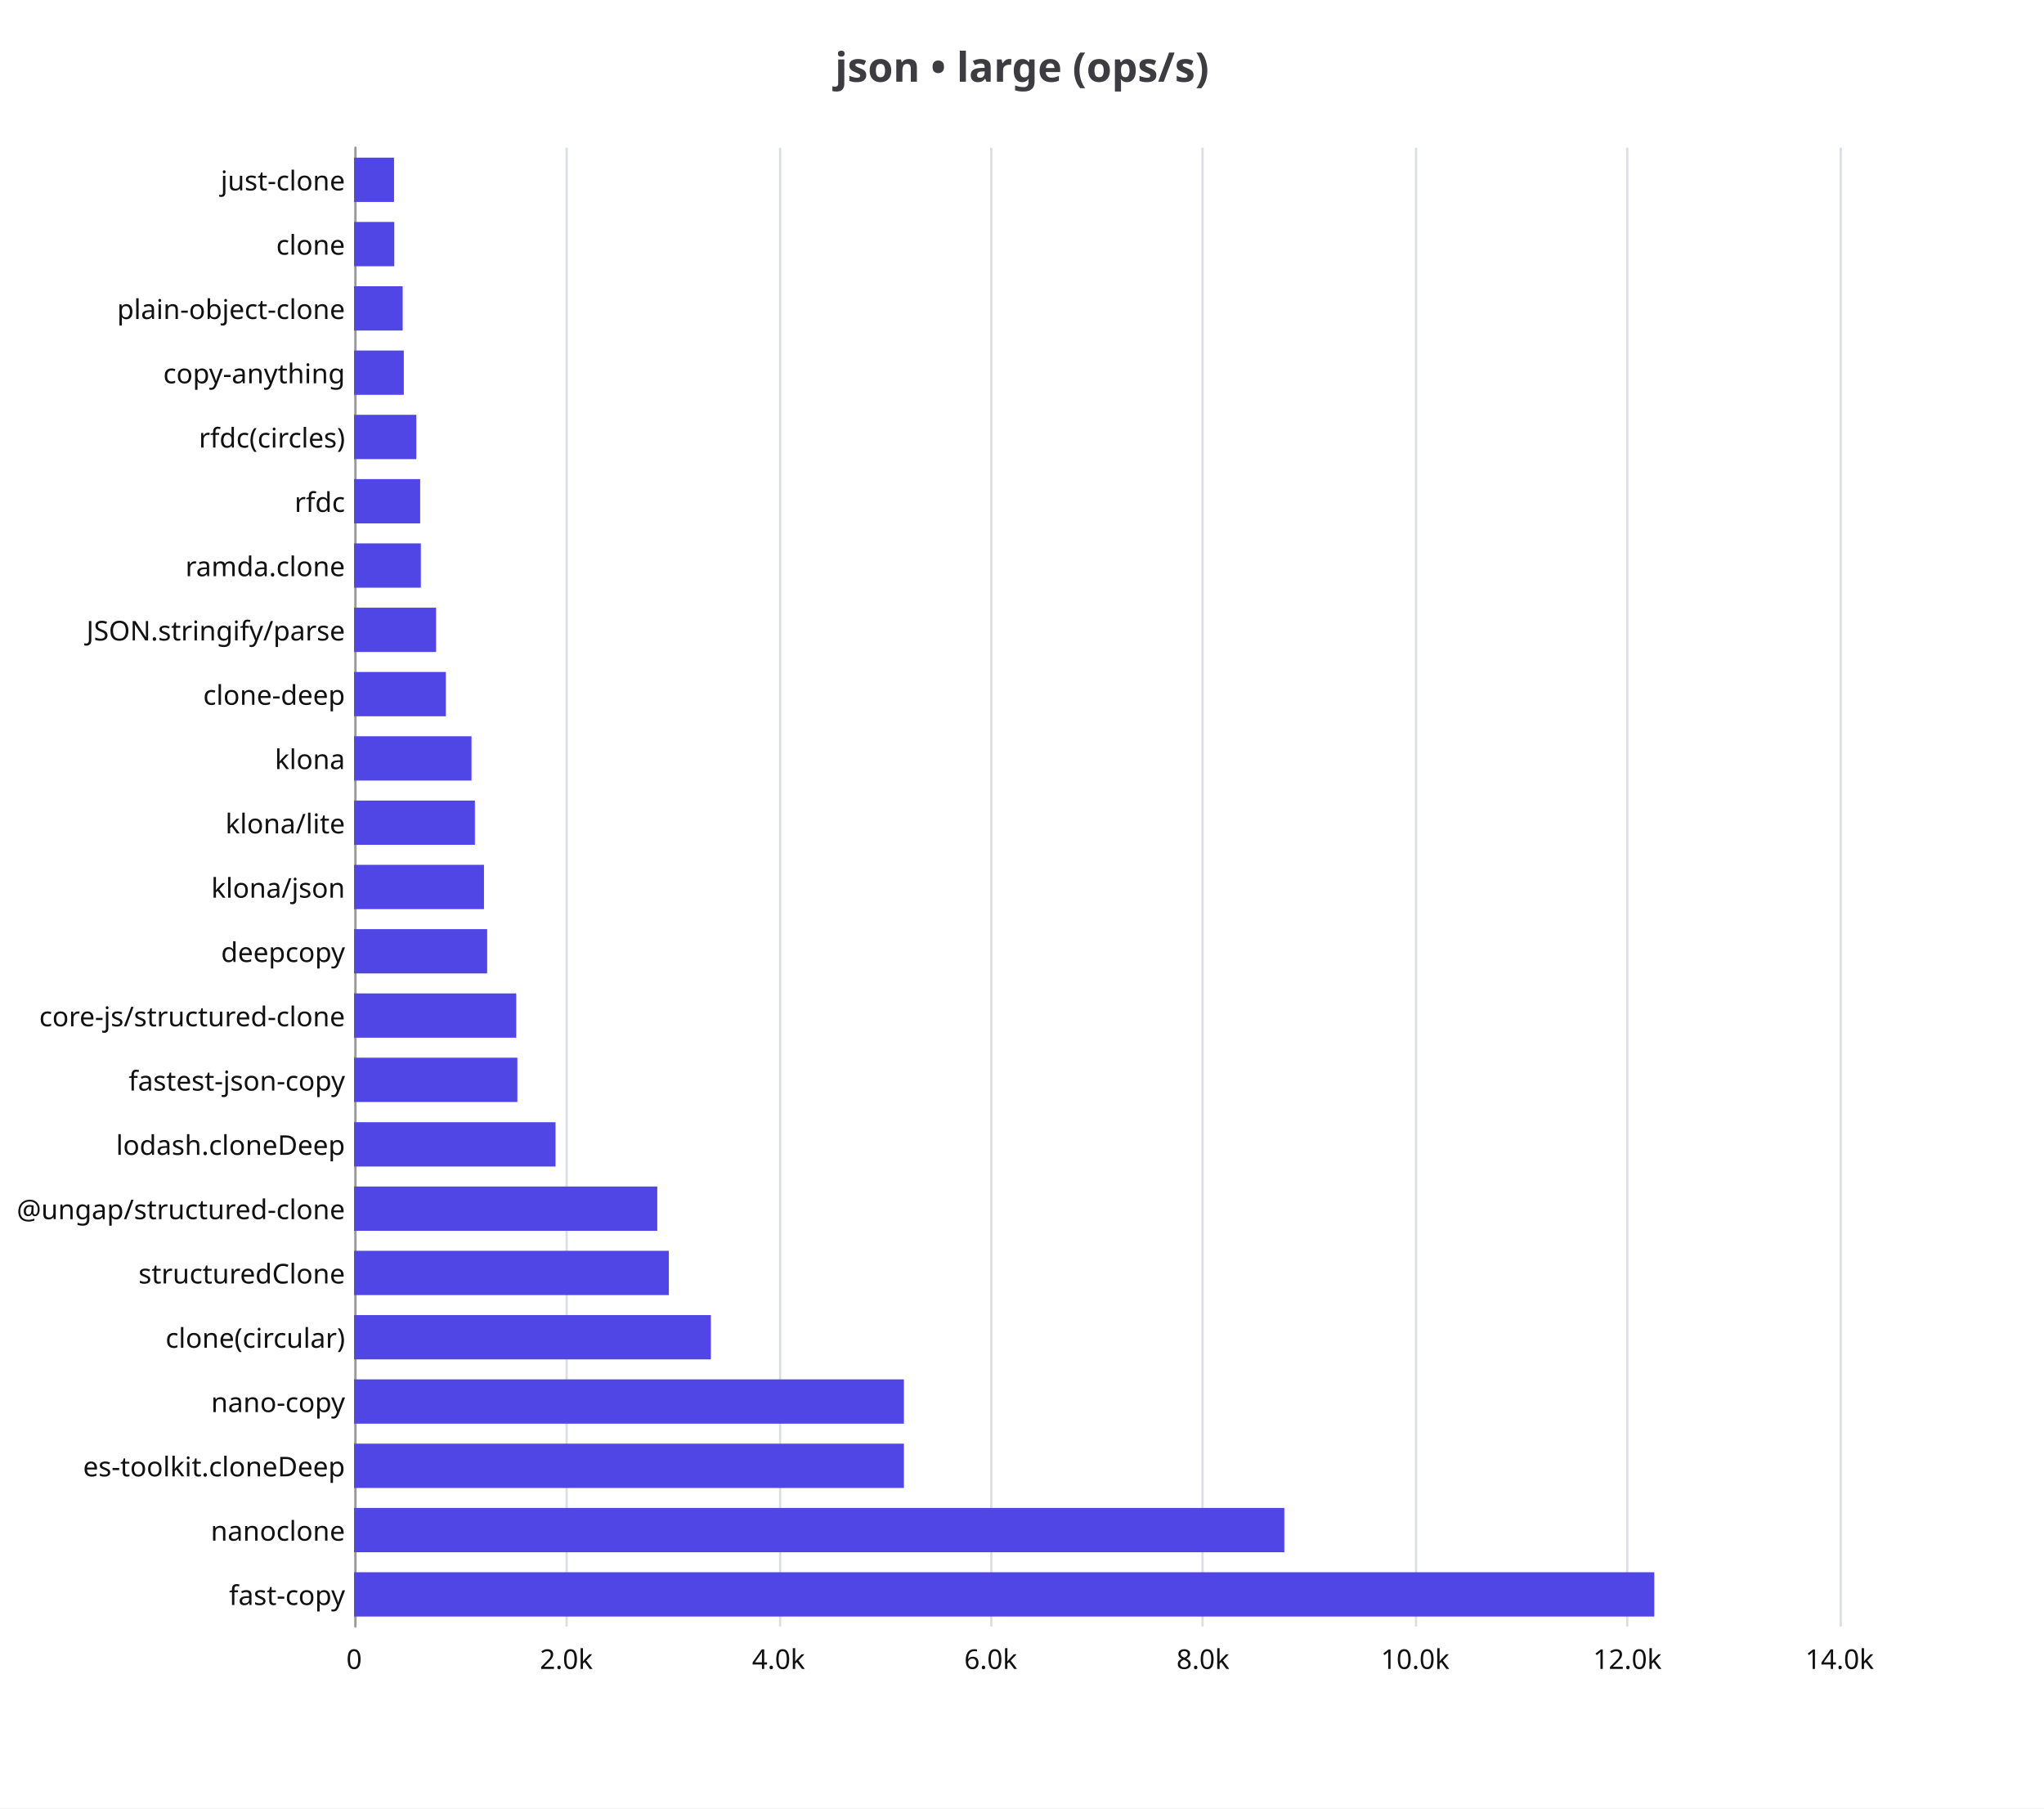
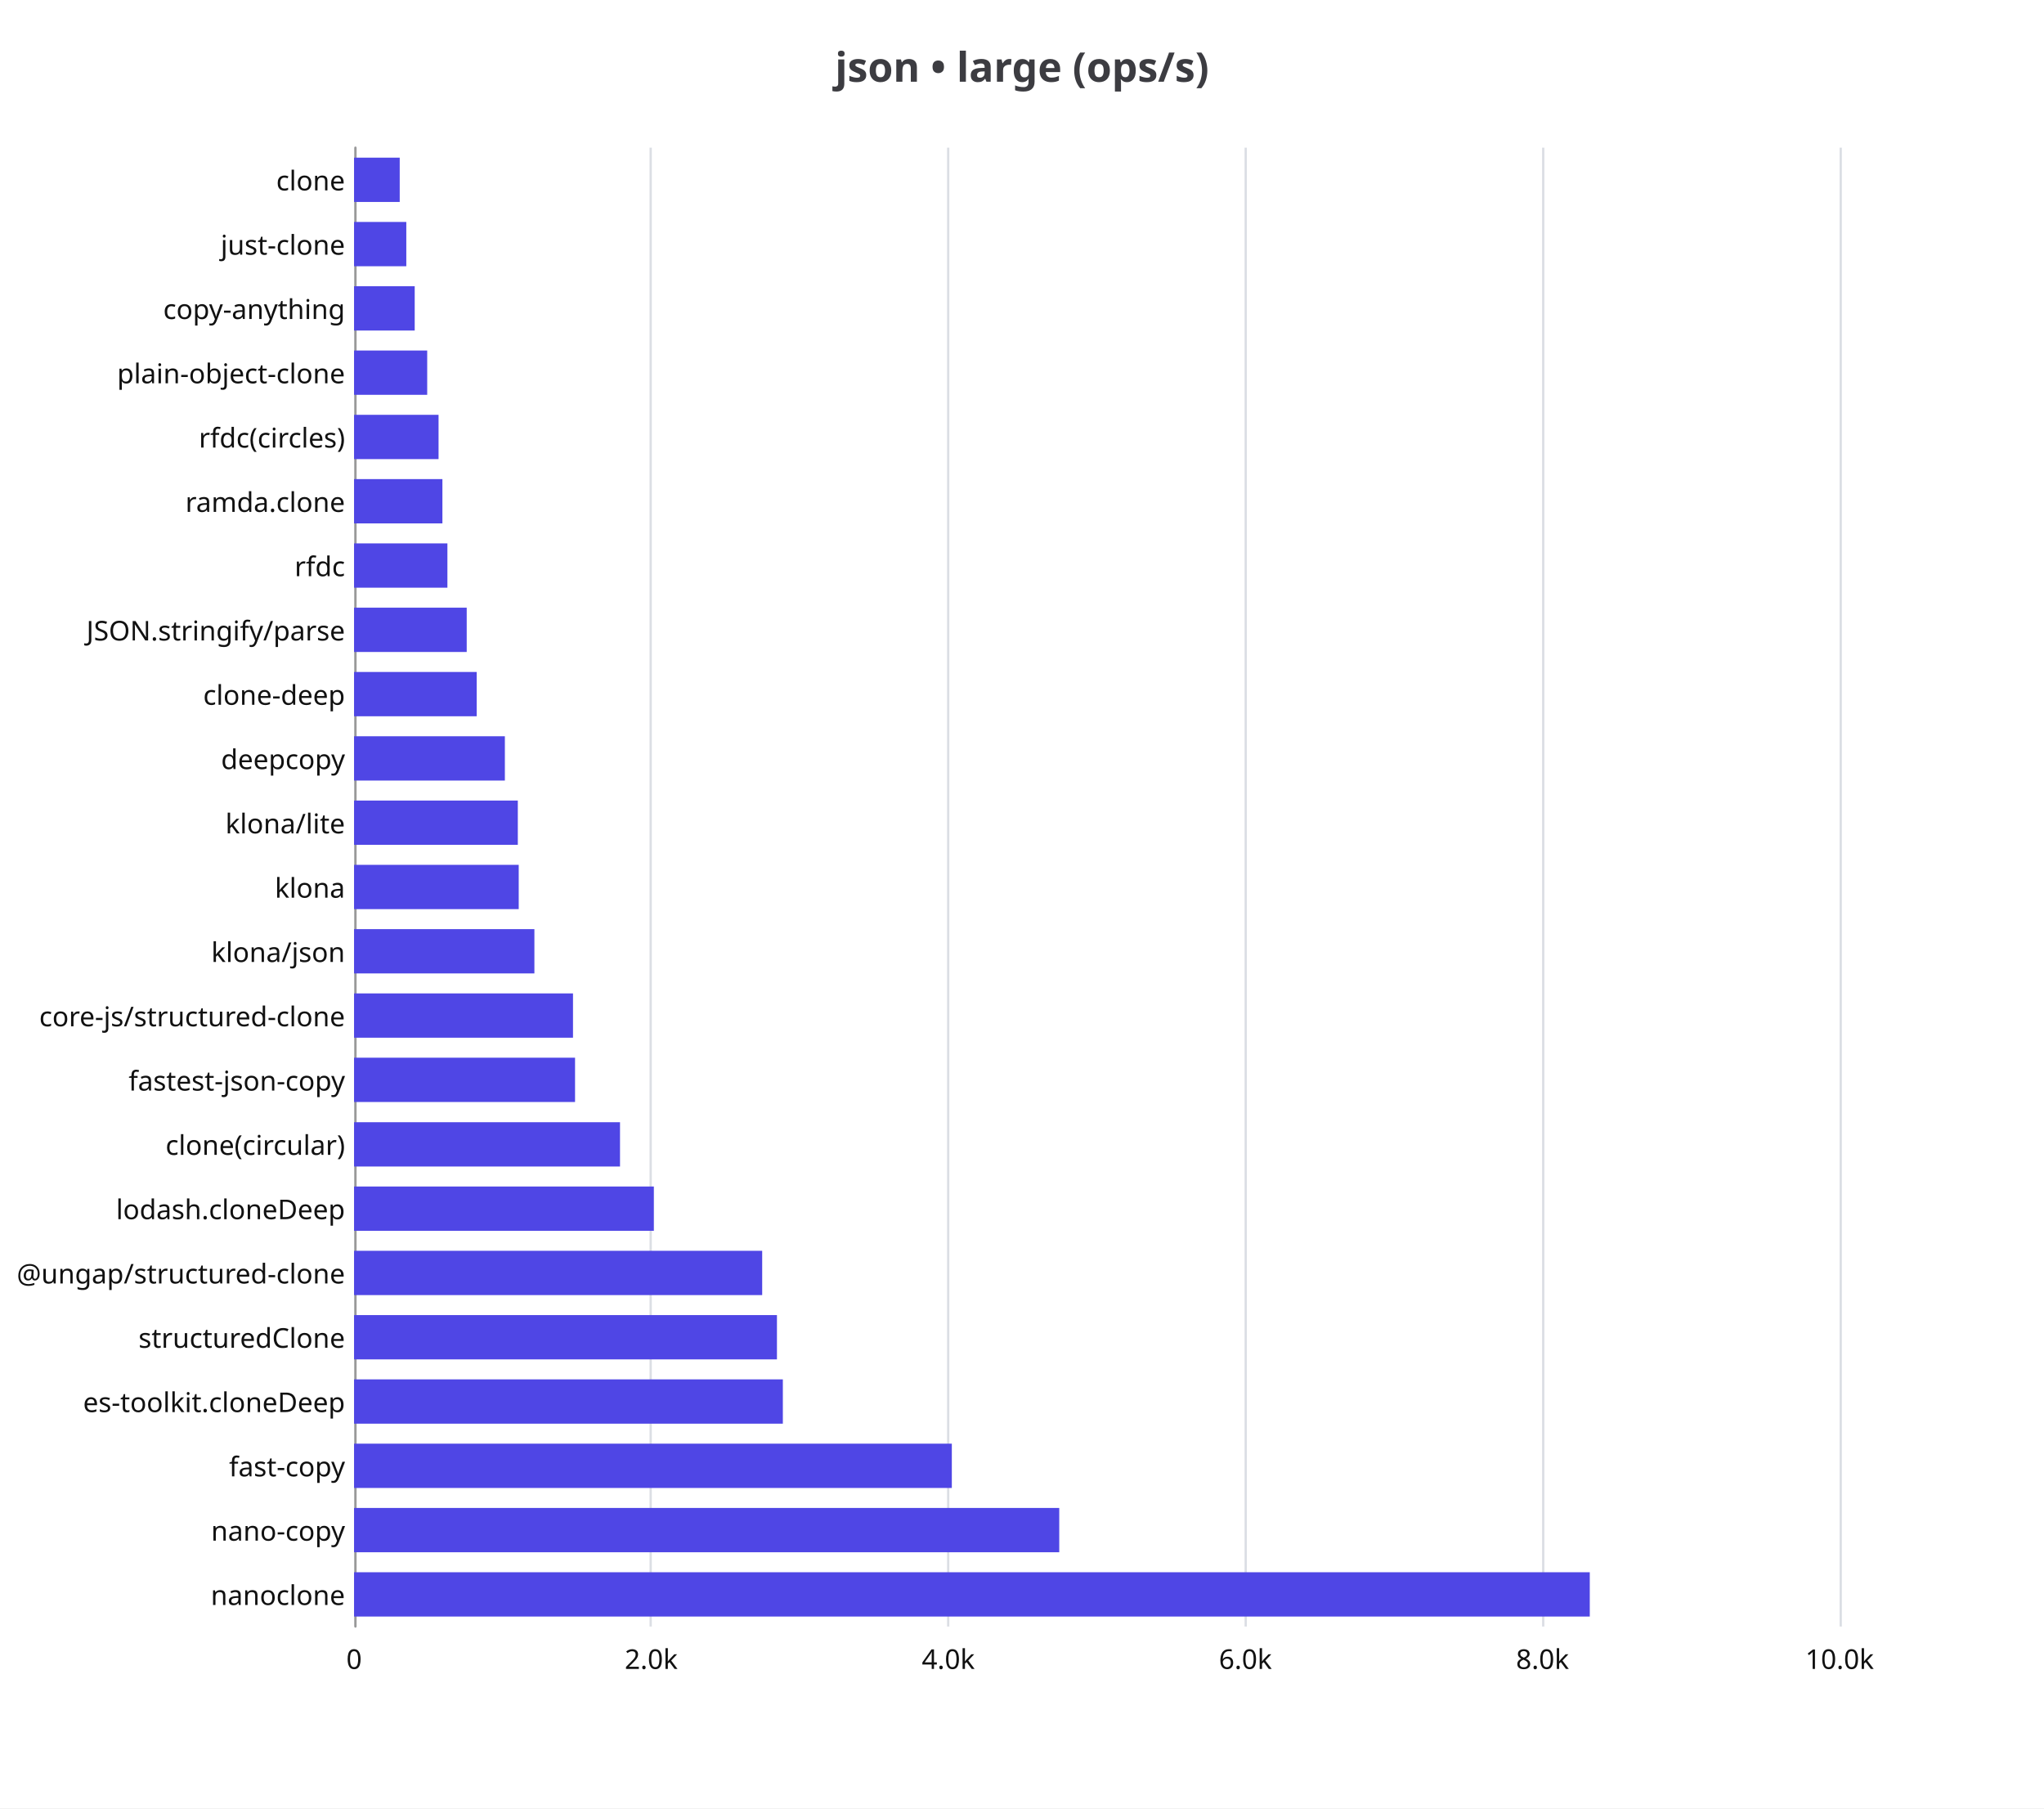
<svg xmlns="http://www.w3.org/2000/svg" width="900" height="796" version="1.1" baseProfile="full" viewBox="0 0 900 796">
  <rect width="900" height="796" x="0" y="0" fill="#ffffff" />
  <path d="M156.5 65L156.5 716" fill="none" pointer-events="visible" stroke="#dbdee4" class="zr1-cls-2" />
-   <path d="M249.5 65L249.5 716" fill="none" pointer-events="visible" stroke="#dbdee4" class="zr1-cls-2" />
-   <path d="M343.5 65L343.5 716" fill="none" pointer-events="visible" stroke="#dbdee4" class="zr1-cls-2" />
-   <path d="M436.5 65L436.5 716" fill="none" pointer-events="visible" stroke="#dbdee4" class="zr1-cls-2" />
-   <path d="M529.5 65L529.5 716" fill="none" pointer-events="visible" stroke="#dbdee4" class="zr1-cls-2" />
-   <path d="M623.5 65L623.5 716" fill="none" pointer-events="visible" stroke="#dbdee4" class="zr1-cls-2" />
-   <path d="M716.5 65L716.5 716" fill="none" pointer-events="visible" stroke="#dbdee4" class="zr1-cls-2" />
+   <path d="M286.5 65L286.5 716" fill="none" pointer-events="visible" stroke="#dbdee4" class="zr1-cls-2" />
+   <path d="M417.5 65L417.5 716" fill="none" pointer-events="visible" stroke="#dbdee4" class="zr1-cls-2" />
+   <path d="M548.5 65L548.5 716" fill="none" pointer-events="visible" stroke="#dbdee4" class="zr1-cls-2" />
+   <path d="M679.5 65L679.5 716" fill="none" pointer-events="visible" stroke="#dbdee4" class="zr1-cls-2" />
  <path d="M810.5 65L810.5 716" fill="none" pointer-events="visible" stroke="#dbdee4" class="zr1-cls-2" />
  <path d="M156.5 716L156.5 65" fill="none" pointer-events="visible" stroke="#999" stroke-linecap="round" class="zr1-cls-2" />
-   <text dominant-baseline="central" text-anchor="end" style="font-size:12px;font-family:Microsoft YaHei;" xml:space="preserve" transform="translate(151.92 701.8478)" fill="#111">    fast-copy</text>
-   <text dominant-baseline="central" text-anchor="end" style="font-size:12px;font-family:Microsoft YaHei;" xml:space="preserve" transform="translate(151.92 673.5435)" fill="#111">    nanoclone</text>
-   <text dominant-baseline="central" text-anchor="end" style="font-size:12px;font-family:Microsoft YaHei;" xml:space="preserve" transform="translate(151.92 645.2391)" fill="#111">    es-toolkit.cloneDeep</text>
-   <text dominant-baseline="central" text-anchor="end" style="font-size:12px;font-family:Microsoft YaHei;" xml:space="preserve" transform="translate(151.92 616.9348)" fill="#111">    nano-copy</text>
-   <text dominant-baseline="central" text-anchor="end" style="font-size:12px;font-family:Microsoft YaHei;" xml:space="preserve" transform="translate(151.92 588.6304)" fill="#111">    clone(circular)</text>
-   <text dominant-baseline="central" text-anchor="end" style="font-size:12px;font-family:Microsoft YaHei;" xml:space="preserve" transform="translate(151.92 560.3261)" fill="#111">    structuredClone</text>
-   <text dominant-baseline="central" text-anchor="end" style="font-size:12px;font-family:Microsoft YaHei;" xml:space="preserve" transform="translate(151.92 532.0217)" fill="#111">    @ungap/structured-clone</text>
-   <text dominant-baseline="central" text-anchor="end" style="font-size:12px;font-family:Microsoft YaHei;" xml:space="preserve" transform="translate(151.92 503.7174)" fill="#111">    lodash.cloneDeep</text>
+   <text dominant-baseline="central" text-anchor="end" style="font-size:12px;font-family:Microsoft YaHei;" xml:space="preserve" transform="translate(151.92 701.8478)" fill="#111">    nanoclone</text>
+   <text dominant-baseline="central" text-anchor="end" style="font-size:12px;font-family:Microsoft YaHei;" xml:space="preserve" transform="translate(151.92 673.5435)" fill="#111">    nano-copy</text>
+   <text dominant-baseline="central" text-anchor="end" style="font-size:12px;font-family:Microsoft YaHei;" xml:space="preserve" transform="translate(151.92 645.2391)" fill="#111">    fast-copy</text>
+   <text dominant-baseline="central" text-anchor="end" style="font-size:12px;font-family:Microsoft YaHei;" xml:space="preserve" transform="translate(151.92 616.9348)" fill="#111">    es-toolkit.cloneDeep</text>
+   <text dominant-baseline="central" text-anchor="end" style="font-size:12px;font-family:Microsoft YaHei;" xml:space="preserve" transform="translate(151.92 588.6304)" fill="#111">    structuredClone</text>
+   <text dominant-baseline="central" text-anchor="end" style="font-size:12px;font-family:Microsoft YaHei;" xml:space="preserve" transform="translate(151.92 560.3261)" fill="#111">    @ungap/structured-clone</text>
+   <text dominant-baseline="central" text-anchor="end" style="font-size:12px;font-family:Microsoft YaHei;" xml:space="preserve" transform="translate(151.92 532.0217)" fill="#111">    lodash.cloneDeep</text>
+   <text dominant-baseline="central" text-anchor="end" style="font-size:12px;font-family:Microsoft YaHei;" xml:space="preserve" transform="translate(151.92 503.7174)" fill="#111">    clone(circular)</text>
  <text dominant-baseline="central" text-anchor="end" style="font-size:12px;font-family:Microsoft YaHei;" xml:space="preserve" transform="translate(151.92 475.413)" fill="#111">    fastest-json-copy</text>
  <text dominant-baseline="central" text-anchor="end" style="font-size:12px;font-family:Microsoft YaHei;" xml:space="preserve" transform="translate(151.92 447.1087)" fill="#111">    core-js/structured-clone</text>
-   <text dominant-baseline="central" text-anchor="end" style="font-size:12px;font-family:Microsoft YaHei;" xml:space="preserve" transform="translate(151.92 418.8043)" fill="#111">    deepcopy</text>
-   <text dominant-baseline="central" text-anchor="end" style="font-size:12px;font-family:Microsoft YaHei;" xml:space="preserve" transform="translate(151.92 390.5)" fill="#111">    klona/json</text>
+   <text dominant-baseline="central" text-anchor="end" style="font-size:12px;font-family:Microsoft YaHei;" xml:space="preserve" transform="translate(151.92 418.8043)" fill="#111">    klona/json</text>
+   <text dominant-baseline="central" text-anchor="end" style="font-size:12px;font-family:Microsoft YaHei;" xml:space="preserve" transform="translate(151.92 390.5)" fill="#111">    klona</text>
  <text dominant-baseline="central" text-anchor="end" style="font-size:12px;font-family:Microsoft YaHei;" xml:space="preserve" transform="translate(151.92 362.1957)" fill="#111">    klona/lite</text>
-   <text dominant-baseline="central" text-anchor="end" style="font-size:12px;font-family:Microsoft YaHei;" xml:space="preserve" transform="translate(151.92 333.8913)" fill="#111">    klona</text>
+   <text dominant-baseline="central" text-anchor="end" style="font-size:12px;font-family:Microsoft YaHei;" xml:space="preserve" transform="translate(151.92 333.8913)" fill="#111">    deepcopy</text>
  <text dominant-baseline="central" text-anchor="end" style="font-size:12px;font-family:Microsoft YaHei;" xml:space="preserve" transform="translate(151.92 305.587)" fill="#111">    clone-deep</text>
  <text dominant-baseline="central" text-anchor="end" style="font-size:12px;font-family:Microsoft YaHei;" xml:space="preserve" transform="translate(151.92 277.2826)" fill="#111">    JSON.stringify/parse</text>
-   <text dominant-baseline="central" text-anchor="end" style="font-size:12px;font-family:Microsoft YaHei;" xml:space="preserve" transform="translate(151.92 248.9783)" fill="#111">    ramda.clone</text>
-   <text dominant-baseline="central" text-anchor="end" style="font-size:12px;font-family:Microsoft YaHei;" xml:space="preserve" transform="translate(151.92 220.6739)" fill="#111">    rfdc</text>
+   <text dominant-baseline="central" text-anchor="end" style="font-size:12px;font-family:Microsoft YaHei;" xml:space="preserve" transform="translate(151.92 248.9783)" fill="#111">    rfdc</text>
+   <text dominant-baseline="central" text-anchor="end" style="font-size:12px;font-family:Microsoft YaHei;" xml:space="preserve" transform="translate(151.92 220.6739)" fill="#111">    ramda.clone</text>
  <text dominant-baseline="central" text-anchor="end" style="font-size:12px;font-family:Microsoft YaHei;" xml:space="preserve" transform="translate(151.92 192.3696)" fill="#111">    rfdc(circles)</text>
-   <text dominant-baseline="central" text-anchor="end" style="font-size:12px;font-family:Microsoft YaHei;" xml:space="preserve" transform="translate(151.92 164.0652)" fill="#111">    copy-anything</text>
-   <text dominant-baseline="central" text-anchor="end" style="font-size:12px;font-family:Microsoft YaHei;" xml:space="preserve" transform="translate(151.92 135.7609)" fill="#111">    plain-object-clone</text>
-   <text dominant-baseline="central" text-anchor="end" style="font-size:12px;font-family:Microsoft YaHei;" xml:space="preserve" transform="translate(151.92 107.4565)" fill="#111">    clone</text>
-   <text dominant-baseline="central" text-anchor="end" style="font-size:12px;font-family:Microsoft YaHei;" xml:space="preserve" transform="translate(151.92 79.1522)" fill="#111">    just-clone</text>
+   <text dominant-baseline="central" text-anchor="end" style="font-size:12px;font-family:Microsoft YaHei;" xml:space="preserve" transform="translate(151.92 164.0652)" fill="#111">    plain-object-clone</text>
+   <text dominant-baseline="central" text-anchor="end" style="font-size:12px;font-family:Microsoft YaHei;" xml:space="preserve" transform="translate(151.92 135.7609)" fill="#111">    copy-anything</text>
+   <text dominant-baseline="central" text-anchor="end" style="font-size:12px;font-family:Microsoft YaHei;" xml:space="preserve" transform="translate(151.92 107.4565)" fill="#111">    just-clone</text>
+   <text dominant-baseline="central" text-anchor="end" style="font-size:12px;font-family:Microsoft YaHei;" xml:space="preserve" transform="translate(151.92 79.1522)" fill="#111">    clone</text>
  <text dominant-baseline="central" text-anchor="middle" style="font-size:12px;font-family:Microsoft YaHei;" y="6" transform="translate(155.92 724)" fill="#111">0</text>
-   <text dominant-baseline="central" text-anchor="middle" style="font-size:12px;font-family:Microsoft YaHei;" y="6" transform="translate(249.36 724)" fill="#111">2.0k</text>
-   <text dominant-baseline="central" text-anchor="middle" style="font-size:12px;font-family:Microsoft YaHei;" y="6" transform="translate(342.8 724)" fill="#111">4.0k</text>
-   <text dominant-baseline="central" text-anchor="middle" style="font-size:12px;font-family:Microsoft YaHei;" y="6" transform="translate(436.24 724)" fill="#111">6.0k</text>
-   <text dominant-baseline="central" text-anchor="middle" style="font-size:12px;font-family:Microsoft YaHei;" y="6" transform="translate(529.68 724)" fill="#111">8.0k</text>
-   <text dominant-baseline="central" text-anchor="middle" style="font-size:12px;font-family:Microsoft YaHei;" y="6" transform="translate(623.12 724)" fill="#111">10.0k</text>
-   <text dominant-baseline="central" text-anchor="middle" style="font-size:12px;font-family:Microsoft YaHei;" y="6" transform="translate(716.56 724)" fill="#111">12.0k</text>
-   <text dominant-baseline="central" text-anchor="middle" style="font-size:12px;font-family:Microsoft YaHei;" y="6" transform="translate(810 724)" fill="#111">14.0k</text>
-   <path d="M155.9 692.1l572.5 0l0 19.5l-572.5 0Z" fill="#4F46E5" ecmeta_series_index="0" ecmeta_data_index="0" ecmeta_ssr_type="chart" class="zr1-cls-3" />
-   <path d="M155.9 663.8l409.6 0l0 19.5l-409.6 0Z" fill="#4F46E5" ecmeta_series_index="0" ecmeta_data_index="1" ecmeta_ssr_type="chart" class="zr1-cls-3" />
-   <path d="M155.9 635.5l242.1 0l0 19.5l-242.1 0Z" fill="#4F46E5" ecmeta_series_index="0" ecmeta_data_index="2" ecmeta_ssr_type="chart" class="zr1-cls-3" />
-   <path d="M155.9 607.2l242.1 0l0 19.5l-242.1 0Z" fill="#4F46E5" ecmeta_series_index="0" ecmeta_data_index="3" ecmeta_ssr_type="chart" class="zr1-cls-3" />
-   <path d="M155.9 578.9l157.1 0l0 19.5l-157.1 0Z" fill="#4F46E5" ecmeta_series_index="0" ecmeta_data_index="4" ecmeta_ssr_type="chart" class="zr1-cls-3" />
-   <path d="M155.9 550.6l138.6 0l0 19.5l-138.6 0Z" fill="#4F46E5" ecmeta_series_index="0" ecmeta_data_index="5" ecmeta_ssr_type="chart" class="zr1-cls-3" />
-   <path d="M155.9 522.3l133.5 0l0 19.5l-133.5 0Z" fill="#4F46E5" ecmeta_series_index="0" ecmeta_data_index="6" ecmeta_ssr_type="chart" class="zr1-cls-3" />
-   <path d="M155.9 494l88.7 0l0 19.5l-88.7 0Z" fill="#4F46E5" ecmeta_series_index="0" ecmeta_data_index="7" ecmeta_ssr_type="chart" class="zr1-cls-3" />
-   <path d="M155.9 465.6l71.9 0l0 19.5l-71.9 0Z" fill="#4F46E5" ecmeta_series_index="0" ecmeta_data_index="8" ecmeta_ssr_type="chart" class="zr1-cls-3" />
-   <path d="M155.9 437.3l71.4 0l0 19.5l-71.4 0Z" fill="#4F46E5" ecmeta_series_index="0" ecmeta_data_index="9" ecmeta_ssr_type="chart" class="zr1-cls-3" />
-   <path d="M155.9 409l58.6 0l0 19.5l-58.6 0Z" fill="#4F46E5" ecmeta_series_index="0" ecmeta_data_index="10" ecmeta_ssr_type="chart" class="zr1-cls-3" />
-   <path d="M155.9 380.7l57.2 0l0 19.5l-57.2 0Z" fill="#4F46E5" ecmeta_series_index="0" ecmeta_data_index="11" ecmeta_ssr_type="chart" class="zr1-cls-3" />
-   <path d="M155.9 352.4l53.2 0l0 19.5l-53.2 0Z" fill="#4F46E5" ecmeta_series_index="0" ecmeta_data_index="12" ecmeta_ssr_type="chart" class="zr1-cls-3" />
-   <path d="M155.9 324.1l51.7 0l0 19.5l-51.7 0Z" fill="#4F46E5" ecmeta_series_index="0" ecmeta_data_index="13" ecmeta_ssr_type="chart" class="zr1-cls-3" />
-   <path d="M155.9 295.8l40.4 0l0 19.5l-40.4 0Z" fill="#4F46E5" ecmeta_series_index="0" ecmeta_data_index="14" ecmeta_ssr_type="chart" class="zr1-cls-3" />
-   <path d="M155.9 267.5l36.1 0l0 19.5l-36.1 0Z" fill="#4F46E5" ecmeta_series_index="0" ecmeta_data_index="15" ecmeta_ssr_type="chart" class="zr1-cls-3" />
-   <path d="M155.9 239.2l29.4 0l0 19.5l-29.4 0Z" fill="#4F46E5" ecmeta_series_index="0" ecmeta_data_index="16" ecmeta_ssr_type="chart" class="zr1-cls-3" />
-   <path d="M155.9 210.9l29.1 0l0 19.5l-29.1 0Z" fill="#4F46E5" ecmeta_series_index="0" ecmeta_data_index="17" ecmeta_ssr_type="chart" class="zr1-cls-3" />
-   <path d="M155.9 182.6l27.4 0l0 19.5l-27.4 0Z" fill="#4F46E5" ecmeta_series_index="0" ecmeta_data_index="18" ecmeta_ssr_type="chart" class="zr1-cls-3" />
-   <path d="M155.9 154.3l21.9 0l0 19.5l-21.9 0Z" fill="#4F46E5" ecmeta_series_index="0" ecmeta_data_index="19" ecmeta_ssr_type="chart" class="zr1-cls-3" />
-   <path d="M155.9 126l21.4 0l0 19.5l-21.4 0Z" fill="#4F46E5" ecmeta_series_index="0" ecmeta_data_index="20" ecmeta_ssr_type="chart" class="zr1-cls-3" />
-   <path d="M155.9 97.7l17.7 0l0 19.5l-17.7 0Z" fill="#4F46E5" ecmeta_series_index="0" ecmeta_data_index="21" ecmeta_ssr_type="chart" class="zr1-cls-3" />
-   <path d="M155.9 69.4l17.6 0l0 19.5l-17.6 0Z" fill="#4F46E5" ecmeta_series_index="0" ecmeta_data_index="22" ecmeta_ssr_type="chart" class="zr1-cls-3" />
+   <text dominant-baseline="central" text-anchor="middle" style="font-size:12px;font-family:Microsoft YaHei;" y="6" transform="translate(286.736 724)" fill="#111">2.0k</text>
+   <text dominant-baseline="central" text-anchor="middle" style="font-size:12px;font-family:Microsoft YaHei;" y="6" transform="translate(417.552 724)" fill="#111">4.0k</text>
+   <text dominant-baseline="central" text-anchor="middle" style="font-size:12px;font-family:Microsoft YaHei;" y="6" transform="translate(548.368 724)" fill="#111">6.0k</text>
+   <text dominant-baseline="central" text-anchor="middle" style="font-size:12px;font-family:Microsoft YaHei;" y="6" transform="translate(679.184 724)" fill="#111">8.0k</text>
+   <text dominant-baseline="central" text-anchor="middle" style="font-size:12px;font-family:Microsoft YaHei;" y="6" transform="translate(810 724)" fill="#111">10.0k</text>
+   <path d="M155.9 692.1l544.1 0l0 19.5l-544.1 0Z" fill="#4F46E5" ecmeta_series_index="0" ecmeta_data_index="0" ecmeta_ssr_type="chart" class="zr1-cls-3" />
+   <path d="M155.9 663.8l310.5 0l0 19.5l-310.5 0Z" fill="#4F46E5" ecmeta_series_index="0" ecmeta_data_index="1" ecmeta_ssr_type="chart" class="zr1-cls-3" />
+   <path d="M155.9 635.5l263.2 0l0 19.5l-263.2 0Z" fill="#4F46E5" ecmeta_series_index="0" ecmeta_data_index="2" ecmeta_ssr_type="chart" class="zr1-cls-3" />
+   <path d="M155.9 607.2l188.8 0l0 19.5l-188.8 0Z" fill="#4F46E5" ecmeta_series_index="0" ecmeta_data_index="3" ecmeta_ssr_type="chart" class="zr1-cls-3" />
+   <path d="M155.9 578.9l186.2 0l0 19.5l-186.2 0Z" fill="#4F46E5" ecmeta_series_index="0" ecmeta_data_index="4" ecmeta_ssr_type="chart" class="zr1-cls-3" />
+   <path d="M155.9 550.6l179.7 0l0 19.5l-179.7 0Z" fill="#4F46E5" ecmeta_series_index="0" ecmeta_data_index="5" ecmeta_ssr_type="chart" class="zr1-cls-3" />
+   <path d="M155.9 522.3l132 0l0 19.5l-132 0Z" fill="#4F46E5" ecmeta_series_index="0" ecmeta_data_index="6" ecmeta_ssr_type="chart" class="zr1-cls-3" />
+   <path d="M155.9 494l117.1 0l0 19.5l-117.1 0Z" fill="#4F46E5" ecmeta_series_index="0" ecmeta_data_index="7" ecmeta_ssr_type="chart" class="zr1-cls-3" />
+   <path d="M155.9 465.6l97.3 0l0 19.5l-97.3 0Z" fill="#4F46E5" ecmeta_series_index="0" ecmeta_data_index="8" ecmeta_ssr_type="chart" class="zr1-cls-3" />
+   <path d="M155.9 437.3l96.4 0l0 19.5l-96.4 0Z" fill="#4F46E5" ecmeta_series_index="0" ecmeta_data_index="9" ecmeta_ssr_type="chart" class="zr1-cls-3" />
+   <path d="M155.9 409l79.4 0l0 19.5l-79.4 0Z" fill="#4F46E5" ecmeta_series_index="0" ecmeta_data_index="10" ecmeta_ssr_type="chart" class="zr1-cls-3" />
+   <path d="M155.9 380.7l72.5 0l0 19.5l-72.5 0Z" fill="#4F46E5" ecmeta_series_index="0" ecmeta_data_index="11" ecmeta_ssr_type="chart" class="zr1-cls-3" />
+   <path d="M155.9 352.4l72.1 0l0 19.5l-72.1 0Z" fill="#4F46E5" ecmeta_series_index="0" ecmeta_data_index="12" ecmeta_ssr_type="chart" class="zr1-cls-3" />
+   <path d="M155.9 324.1l66.4 0l0 19.5l-66.4 0Z" fill="#4F46E5" ecmeta_series_index="0" ecmeta_data_index="13" ecmeta_ssr_type="chart" class="zr1-cls-3" />
+   <path d="M155.9 295.8l54 0l0 19.5l-54 0Z" fill="#4F46E5" ecmeta_series_index="0" ecmeta_data_index="14" ecmeta_ssr_type="chart" class="zr1-cls-3" />
+   <path d="M155.9 267.5l49.6 0l0 19.5l-49.6 0Z" fill="#4F46E5" ecmeta_series_index="0" ecmeta_data_index="15" ecmeta_ssr_type="chart" class="zr1-cls-3" />
+   <path d="M155.9 239.2l41.1 0l0 19.5l-41.1 0Z" fill="#4F46E5" ecmeta_series_index="0" ecmeta_data_index="16" ecmeta_ssr_type="chart" class="zr1-cls-3" />
+   <path d="M155.9 210.9l38.9 0l0 19.5l-38.9 0Z" fill="#4F46E5" ecmeta_series_index="0" ecmeta_data_index="17" ecmeta_ssr_type="chart" class="zr1-cls-3" />
+   <path d="M155.9 182.6l37.2 0l0 19.5l-37.2 0Z" fill="#4F46E5" ecmeta_series_index="0" ecmeta_data_index="18" ecmeta_ssr_type="chart" class="zr1-cls-3" />
+   <path d="M155.9 154.3l32.2 0l0 19.5l-32.2 0Z" fill="#4F46E5" ecmeta_series_index="0" ecmeta_data_index="19" ecmeta_ssr_type="chart" class="zr1-cls-3" />
+   <path d="M155.9 126l26.7 0l0 19.5l-26.7 0Z" fill="#4F46E5" ecmeta_series_index="0" ecmeta_data_index="20" ecmeta_ssr_type="chart" class="zr1-cls-3" />
+   <path d="M155.9 97.7l23 0l0 19.5l-23 0Z" fill="#4F46E5" ecmeta_series_index="0" ecmeta_data_index="21" ecmeta_ssr_type="chart" class="zr1-cls-3" />
+   <path d="M155.9 69.4l20.1 0l0 19.5l-20.1 0Z" fill="#4F46E5" ecmeta_series_index="0" ecmeta_data_index="22" ecmeta_ssr_type="chart" class="zr1-cls-3" />
  <path d="M-85.7 -5l171.5 0l0 28l-171.5 0Z" transform="translate(450 20)" fill="rgb(0,0,0)" fill-opacity="0" stroke="#3c3c41" stroke-width="0" class="zr1-cls-2" />
  <text dominant-baseline="central" text-anchor="middle" style="font-size:18px;font-family:Microsoft YaHei;font-weight:bold;" xml:space="preserve" y="9" transform="translate(450 20)" fill="#3c3c41">json • large (ops/s)</text>
  <style>
.zr1-cls-2:hover {
pointer-events:none;
}
.zr1-cls-3:hover {
cursor:pointer;
fill:rgba(86,77,251,1);
}



</style>
</svg>
